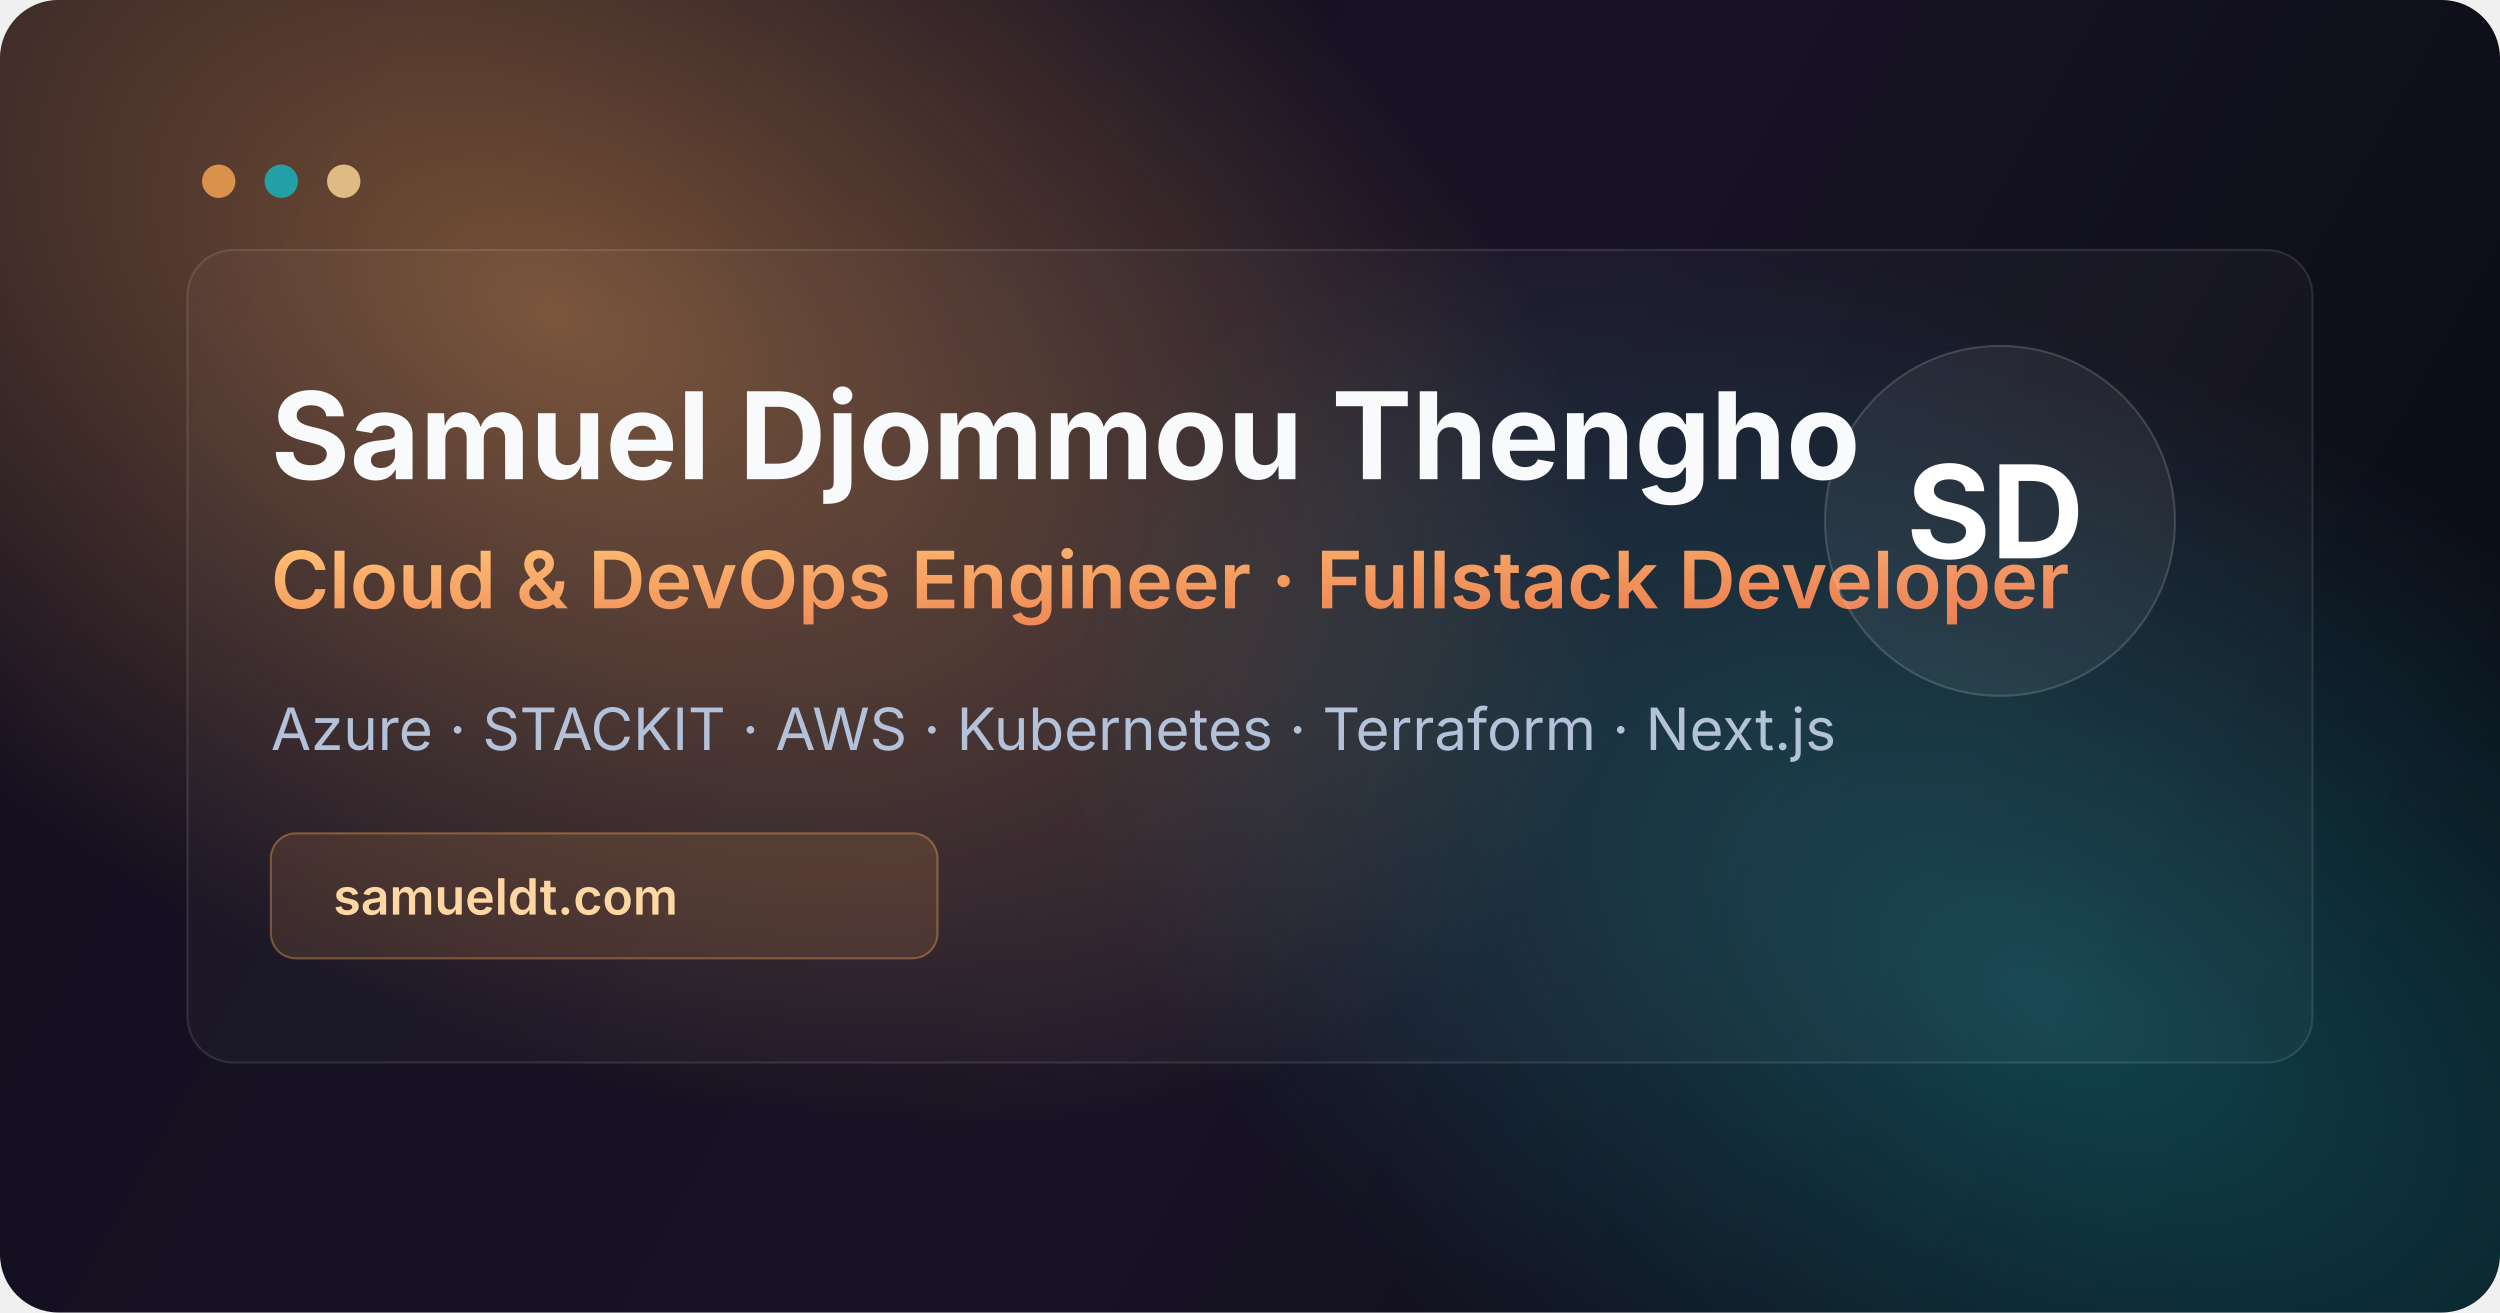
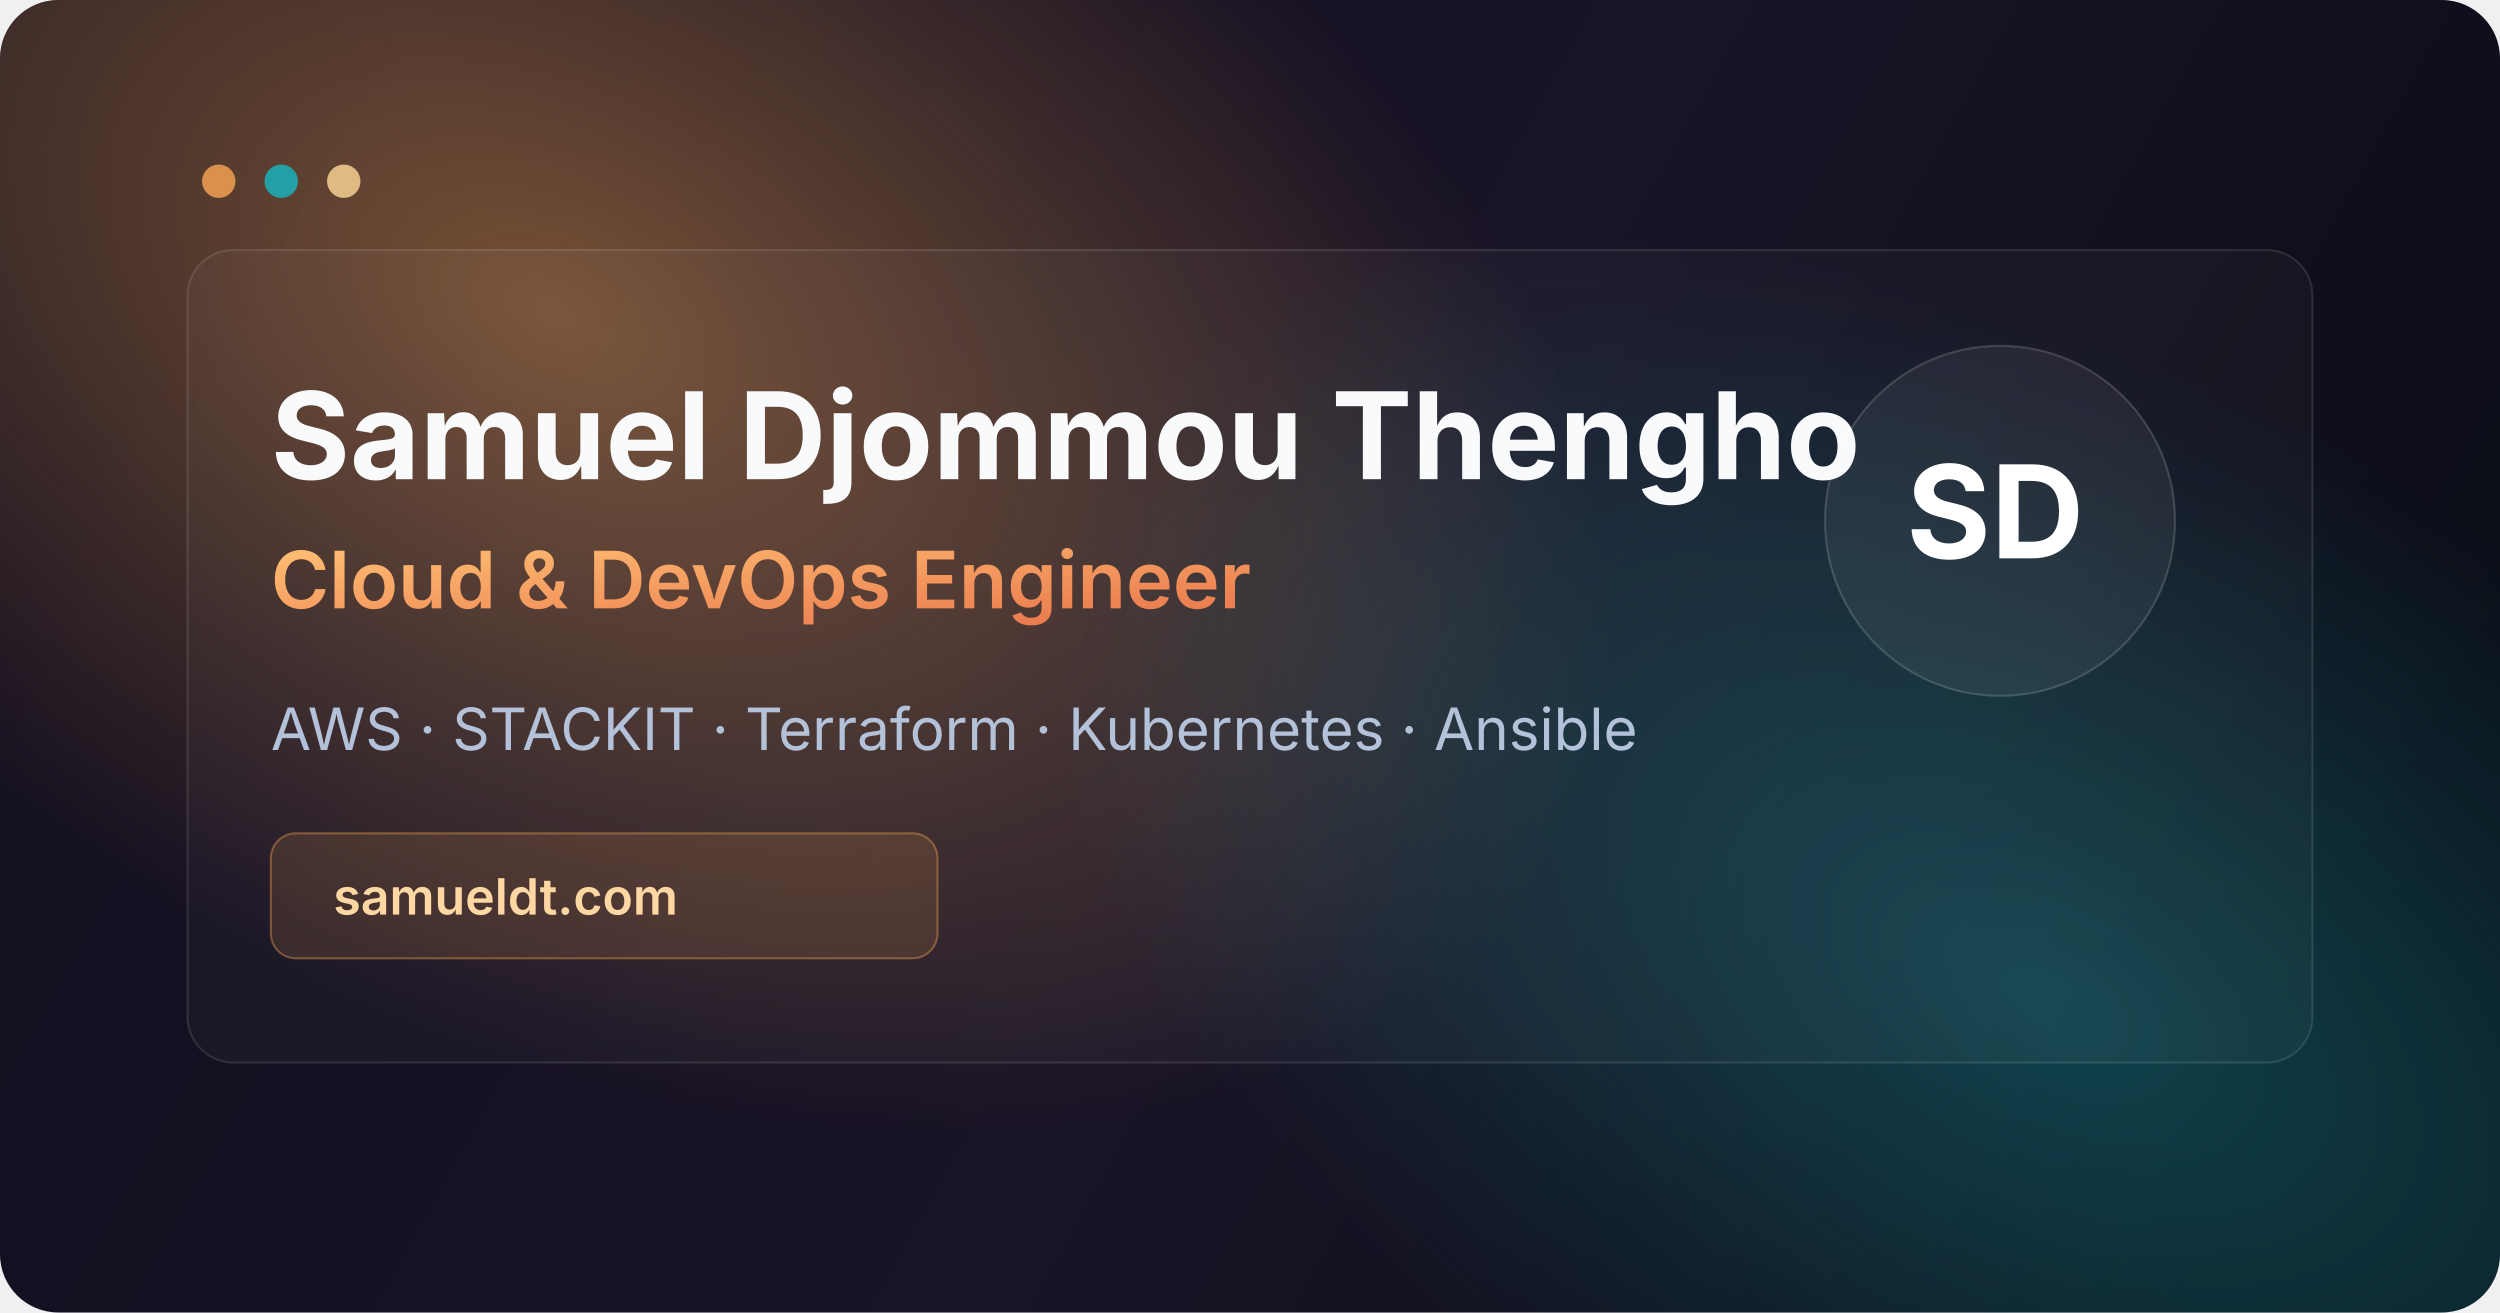
<svg xmlns="http://www.w3.org/2000/svg" width="1200" height="630" viewBox="0 0 1200 630" fill="none">
  <defs>
    <linearGradient id="bg" x1="90" y1="40" x2="1080" y2="590" gradientUnits="userSpaceOnUse">
      <stop offset="0%" stop-color="#130f1f" />
      <stop offset="55%" stop-color="#181325" />
      <stop offset="100%" stop-color="#0a0d16" />
    </linearGradient>
    <radialGradient id="warm" cx="0" cy="0" r="1" gradientUnits="userSpaceOnUse" gradientTransform="translate(270 150) rotate(28) scale(540 340)">
      <stop offset="0" stop-color="#f0a050" stop-opacity="0.45" />
      <stop offset="1" stop-color="#f0a050" stop-opacity="0" />
    </radialGradient>
    <radialGradient id="cool" cx="0" cy="0" r="1" gradientUnits="userSpaceOnUse" gradientTransform="translate(980 480) rotate(210) scale(520 300)">
      <stop offset="0" stop-color="#19b1ba" stop-opacity="0.33" />
      <stop offset="1" stop-color="#19b1ba" stop-opacity="0" />
    </radialGradient>
    <linearGradient id="accent" x1="0" y1="0" x2="1" y2="1">
      <stop offset="0" stop-color="#ffbf73" />
      <stop offset="1" stop-color="#e8734a" />
    </linearGradient>
  </defs>
  <rect width="1200" height="630" rx="28" fill="url(#bg)" />
  <rect width="1200" height="630" rx="28" fill="url(#warm)" />
  <rect width="1200" height="630" rx="28" fill="url(#cool)" />
  <g opacity="0.85">
    <circle cx="105" cy="87" r="8" fill="#f0a050" />
    <circle cx="135" cy="87" r="8" fill="#19b1ba" />
    <circle cx="165" cy="87" r="8" fill="#f6cf92" />
  </g>
  <rect x="90" y="120" width="1020" height="390" rx="22" fill="rgba(255,255,255,0.03)" stroke="rgba(255,255,255,0.11)" />
  <text x="130" y="230" fill="#f8fafc" font-family="Inter, system-ui, sans-serif" font-size="58" font-weight="700">
    Samuel Djommou Thengho
  </text>
  <text x="130" y="292" fill="url(#accent)" font-family="Inter, system-ui, sans-serif" font-size="38" font-weight="600">
-     Cloud &amp; DevOps Engineer · Fullstack Developer
+     Cloud &amp; DevOps Engineer
  </text>
  <text x="130" y="360" fill="#b3c1d9" font-family="Inter, system-ui, sans-serif" font-size="28" font-weight="400">
-     Azure · STACKIT · AWS · Kubernetes · Terraform · Next.js
+     AWS · STACKIT · Terraform · Kubernetes · Ansible
  </text>
  <rect x="130" y="400" width="320" height="60" rx="12" fill="rgba(240,160,80,0.14)" stroke="rgba(240,160,80,0.4)" />
  <text x="160" y="439" fill="#ffd7a3" font-family="Inter, system-ui, sans-serif" font-size="24" font-weight="600">
    samueldt.com
  </text>
  <circle cx="960" cy="250" r="84" fill="rgba(255,255,255,0.06)" stroke="rgba(255,255,255,0.16)" />
  <text x="915" y="268" fill="#ffffff" font-family="Inter, system-ui, sans-serif" font-size="62" font-weight="700">SD</text>
</svg>
